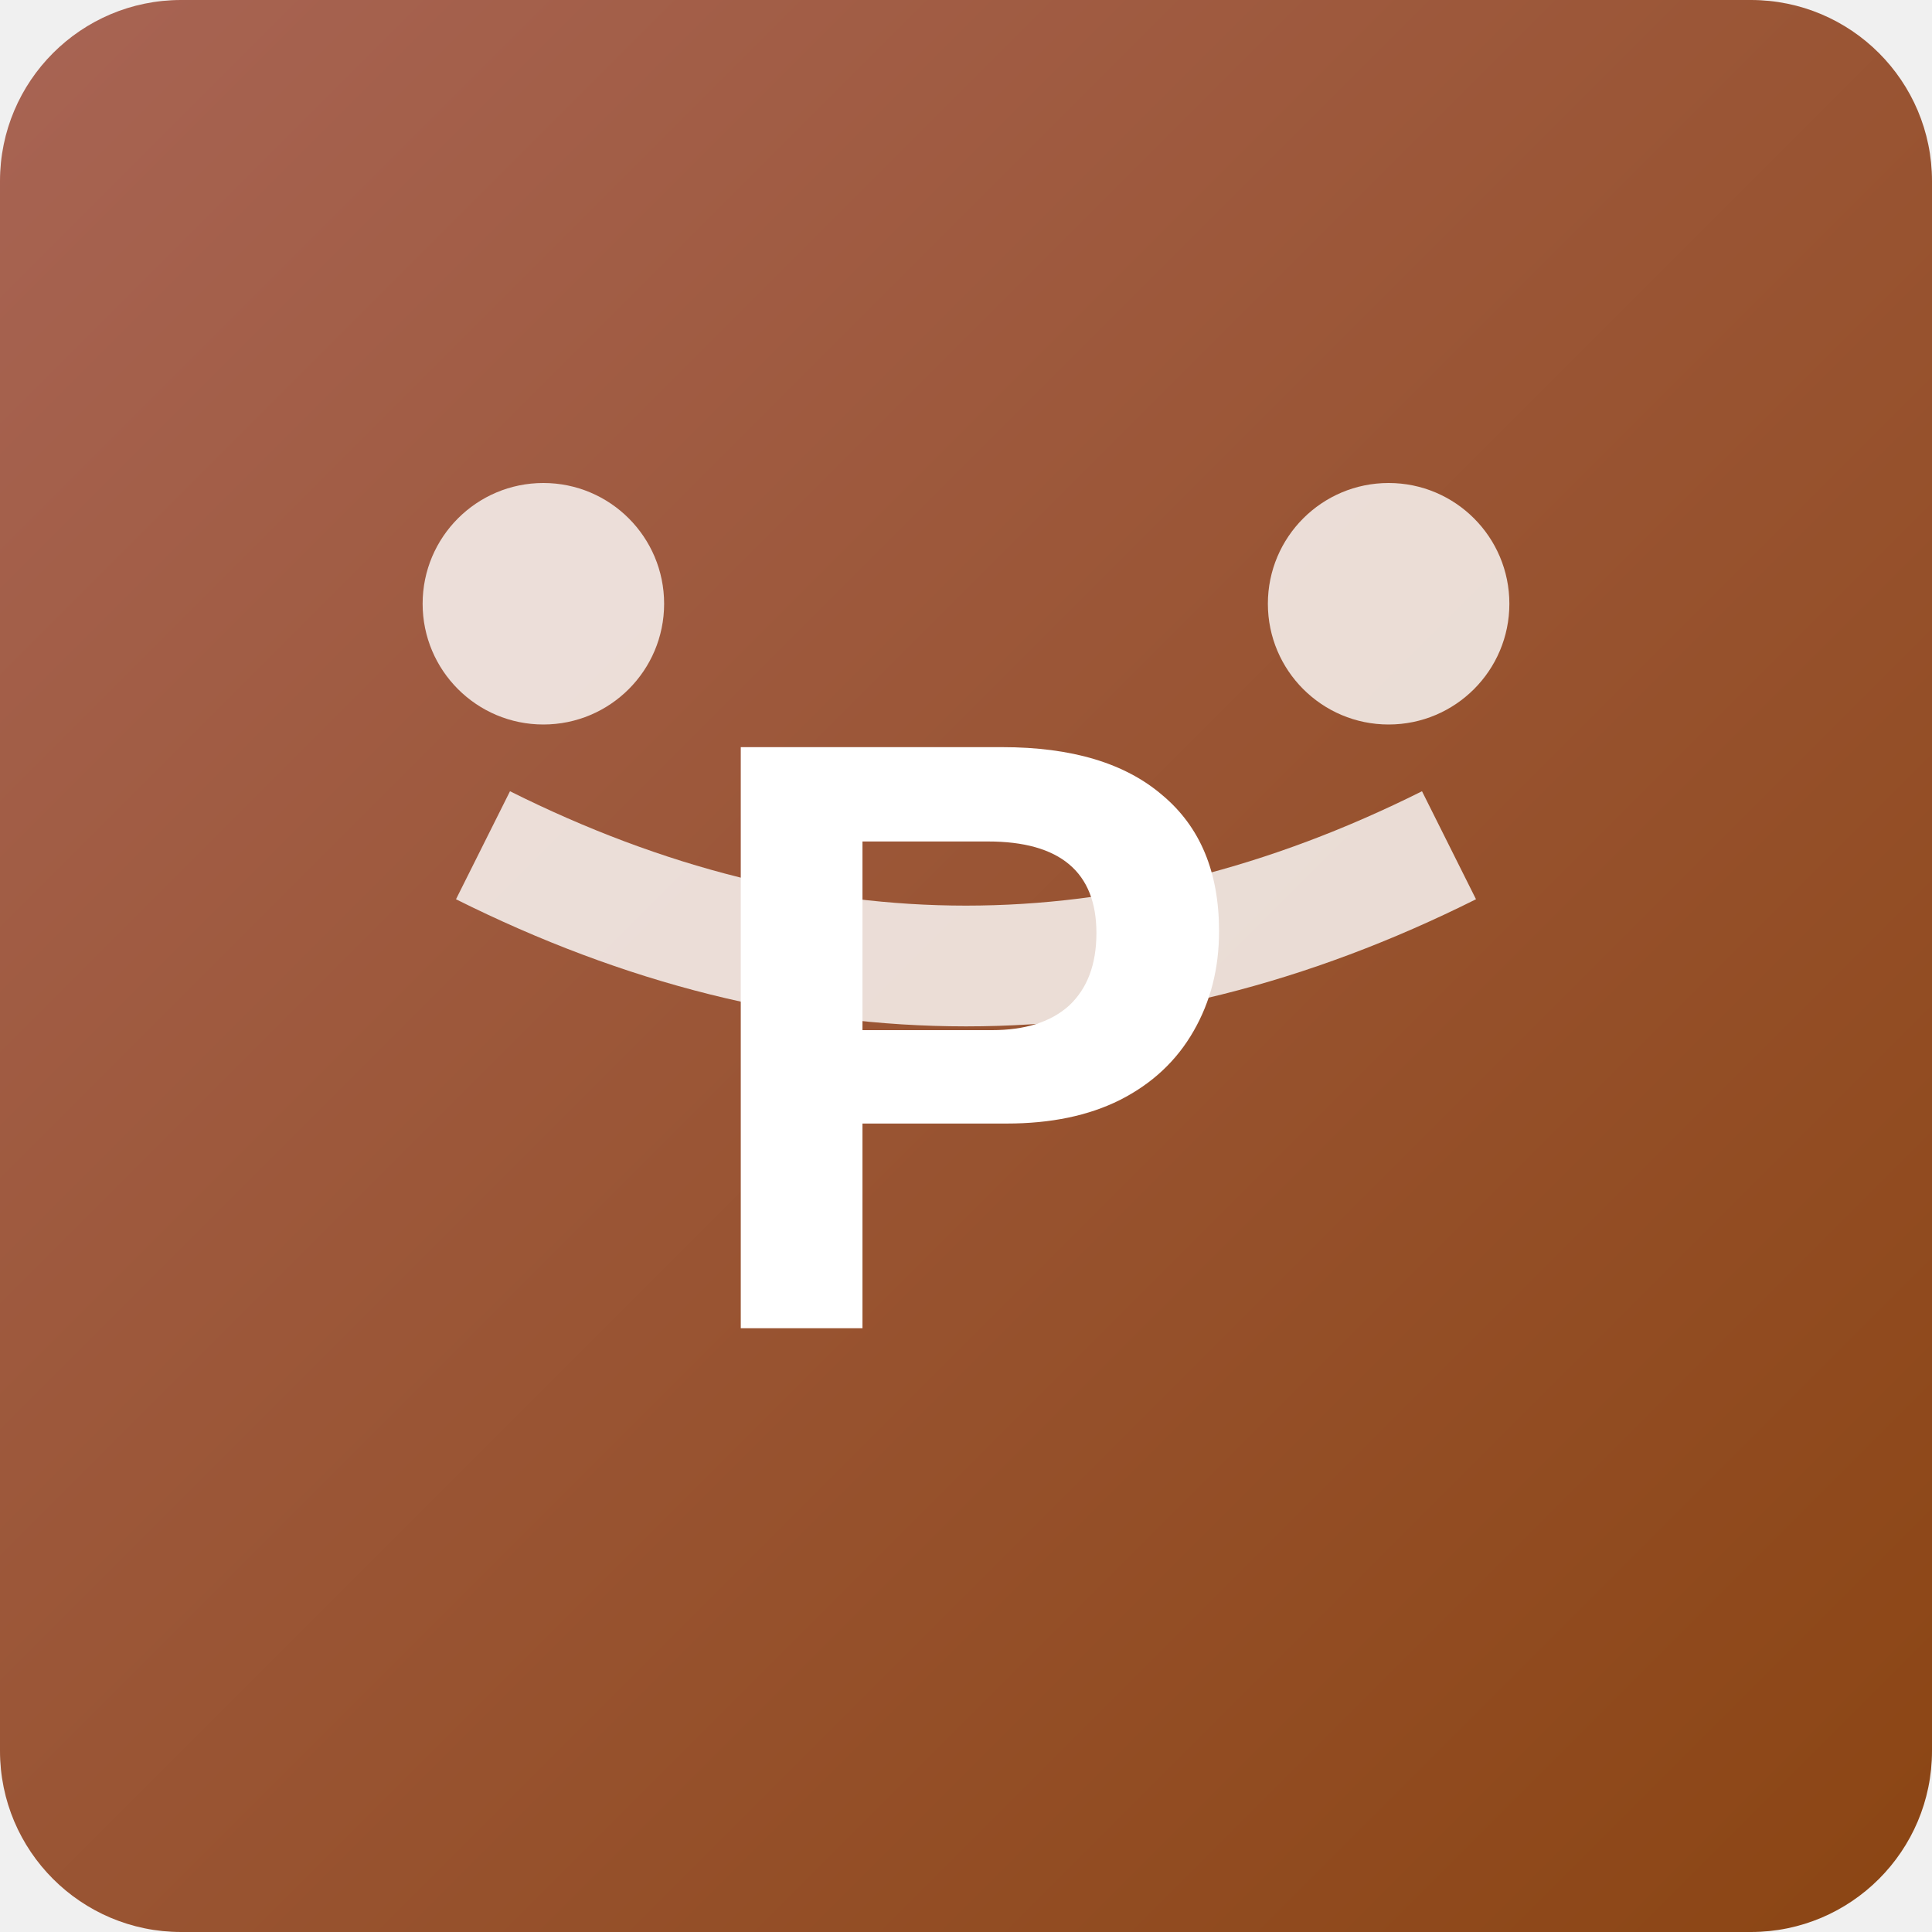
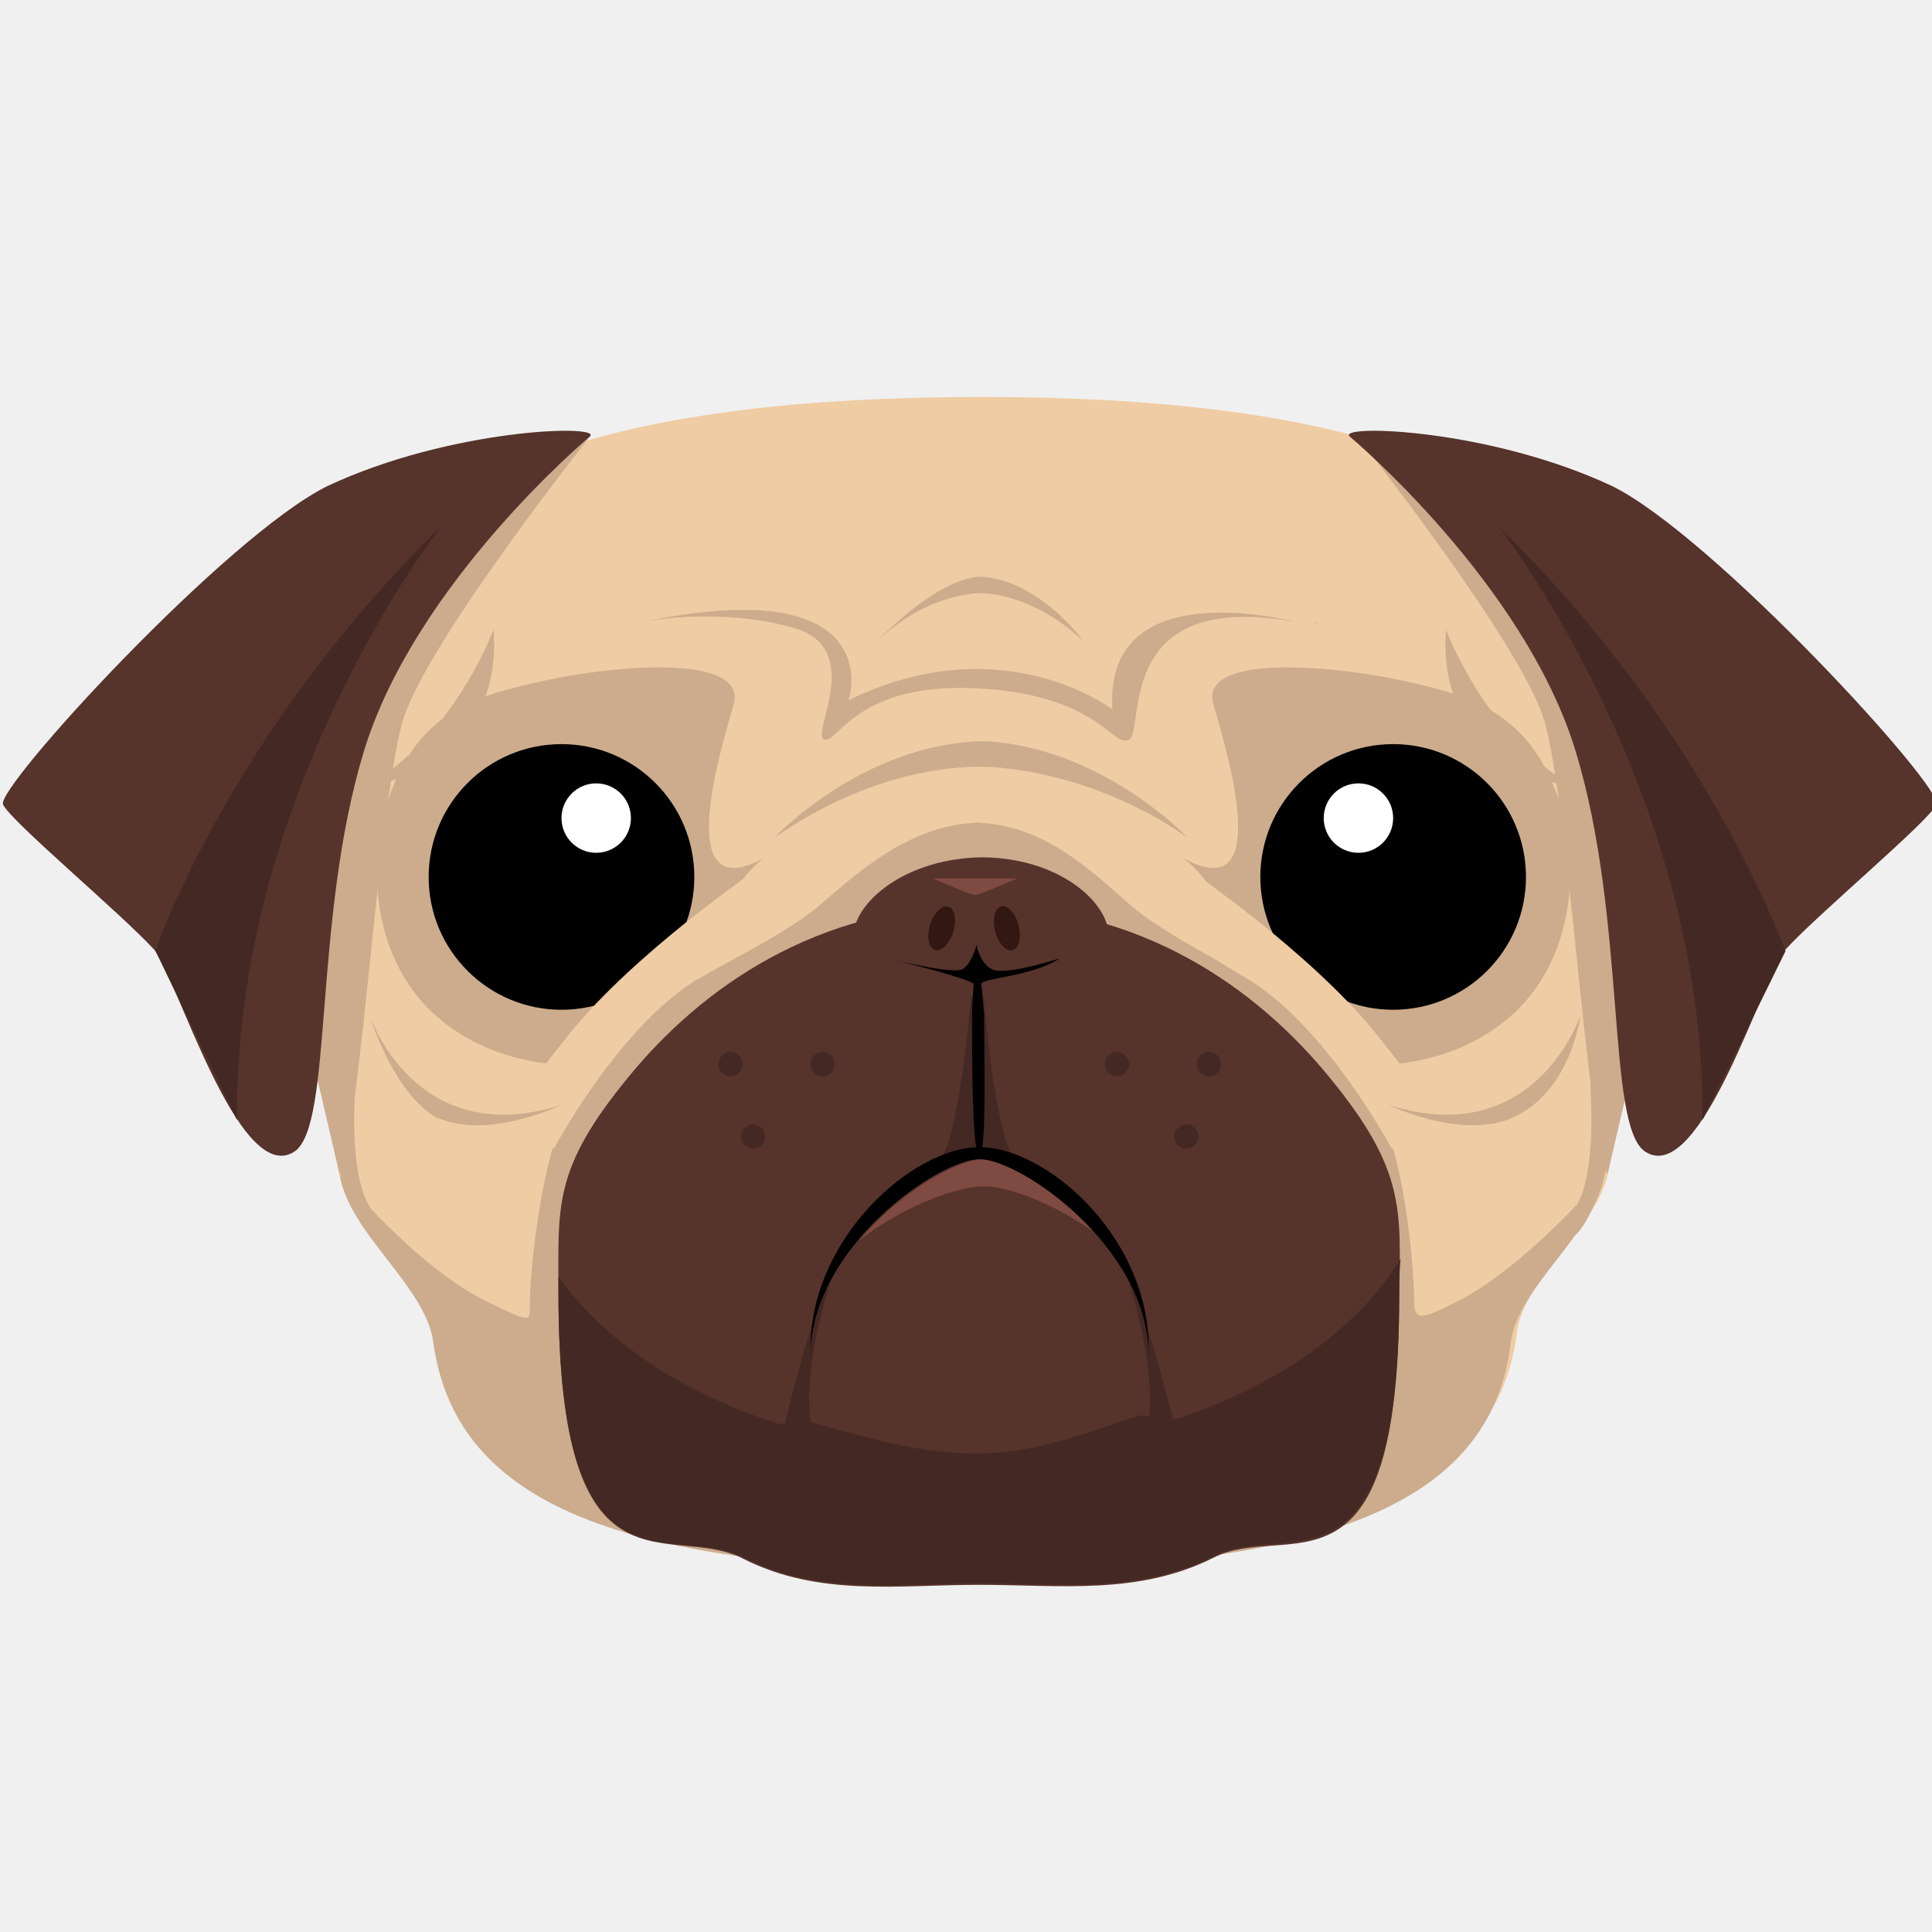
- <svg xmlns="http://www.w3.org/2000/svg" viewBox="0 0 32 32" width="32" height="32">
-   <defs>
-     <linearGradient id="pugGradient" x1="0%" y1="0%" x2="100%" y2="100%">
-       <stop offset="0%" style="stop-color:#A86454;stop-opacity:1" />
-       <stop offset="100%" style="stop-color:#8B4513;stop-opacity:1" />
-     </linearGradient>
-   </defs>
-   <rect width="32" height="32" rx="3" ry="3" fill="url(#pugGradient)" />
-   <text x="16" y="22" font-family="Arial, sans-serif" font-size="14" font-weight="bold" text-anchor="middle" fill="white">P</text>
-   <circle cx="9" cy="10" r="2" fill="white" opacity="0.8" />
-   <circle cx="23" cy="10" r="2" fill="white" opacity="0.8" />
-   <path d="M 8 14 Q 16 18 24 14" stroke="white" stroke-width="2" fill="none" opacity="0.8" />
+ <svg xmlns="http://www.w3.org/2000/svg" id="Layer_1" viewBox="0 0 128 128" width="2500" height="2500">
+   <style>.st0{fill:#c1272d}.st1{fill:#efcca3}.st2{fill:#ed1c24}.st3{fill:#ccac8d}.st4{fill:#fff}.st5{fill:#ff931e}.st6{fill:#ffb81e}.st7{fill:#56332b}.st8{fill:#442823}.st9{fill:#7f4a41}.st10{fill:#331712}.st11{fill:#fc6}.st12{fill:#ccc}.st13{fill:#b3b3b3}.st14{fill:#989898}.st15{fill:#323232}.st16{fill:#1e1e1e}.st17{fill:#4c4c4c}.st18{fill:#e6e6e6}.st19{fill:#606060}</style>
+   <path class="st1" d="M107.4 50.9c-.2-4.4.4-8.3-1.6-11.6-4.8-8.2-16.8-13-40.8-13v.7h-.5.5v-.7c-24 0-36.6 4.8-41.4 13.1-1.9 3.4-1.7 7.2-2 11.6-.2 3.5-1.8 7.2-1.1 11.2.8 5.2 1.1 10.4 1.9 15.2.6 3.9 6 7.2 6.5 10.9 1.4 10.2 12 14.9 36 14.9v.8h-.6.7v-.8c24 0 34.2-4.7 35.5-14.9.5-3.8 5.5-7 6.1-10.9.8-4.8 1.1-10 1.9-15.2.7-4-.9-7.8-1.1-11.3z" />
+   <path class="st3" d="M64.6 54.5c4.3.1 7.3 2.8 10.1 5.3 3.3 2.9 8.9 4.9 11.2 7.4 2.3 2.5 5.3 5 6.4 8.9 1.1 3.9 1.4 8.9 1.4 10.2 0 1.3.7 1 2.7 0 4.7-2.3 9.9-8.5 9.9-8.5-.6 3.9-5.7 7.4-6.2 11.1C98.9 99.1 89 104 64.5 104h-.1.6" />
+   <path class="st3" d="M80.4 46.7c.9 3.1 4.1 13.6-2.1 10.1 0 0 2.6 1.5 4.2 7.2 1.7 5.7 5.8 6.4 5.8 6.4s6.7 1.3 11.7-3c4.2-3.6 4.9-10 3.1-14.9-1.8-4.8-5-6.3-9.7-7.3-4.7-1.1-14.1-2-13 1.5z" />
+   <circle cx="92.3" cy="58.1" r="8.8" />
+   <circle class="st4" cx="90" cy="54.2" r="2.3" />
+   <path class="st1" d="M78.9 57.7s7.9 5.4 12.2 10.7c4.3 5.3 4.2 6.3 4.2 6.3l-3.1 1.4s-4.4-8.3-9.8-11.4c-5.5-3.1-6.1-5.7-6.1-5.7l2.6-1.3z" />
+   <path class="st3" d="M64.9 54.5c-4.3.1-7.5 2.8-10.4 5.3-3.3 2.9-9.1 4.9-11.4 7.4-2.3 2.5-5.4 5-6.5 8.9-1.1 3.9-1.5 8.9-1.5 10.2 0 1.3.2 1.4-2.7 0-4.7-2.2-9.9-8.5-9.9-8.5.6 3.9 5.7 7.4 6.2 11.1C30.1 99.1 40 104 64.5 104h.5" />
+   <path class="st7" d="M88.1 71.4C83.3 65.5 75.6 60 64.9 60h-.1c-10.7 0-18.4 5.5-23.2 11.4-5 6.1-4.6 8.5-4.6 14.3 0 21 7.4 15 12.3 17.6 5 2.5 10.2 1.7 15.5 1.7h.1c5.4 0 10.5.7 15.5-1.8 4.9-2.5 12.3 3.7 12.3-17.3.1-5.8.4-8.4-4.6-14.5z" />
+   <path class="st8" d="M64.4 65.2s-.7 9.7-2.1 11.6l2.6-.6-.5-11z" />
+   <path class="st8" d="M65.1 65.2s.7 9.7 2.1 11.6l-2.6-.6.5-11z" />
+   <path class="st7" d="M56.7 62.9c-1-2.3 2.6-6 8.3-6.1 5.7 0 9.3 3.7 8.3 6.1-1 2.4-4.6 3.1-8.3 3.2-3.6-.1-7.3-.8-8.3-3.2z" />
+   <path d="M65 65.2c0-.4 3.4-.5 5.2-1.7 0 0-3.7 1.2-4.5.7-.8-.4-1-1.6-1-1.6s-.3 1.2-.9 1.6c-.7.4-4.9-.7-4.9-.7s5.6 1.4 5.6 1.7c0 .3-.1 1.3-.1 2 0 2.5 0 8.7.4 9.2.6.9.4-6.7.4-9.2-.1-.8-.1-1.6-.2-2z" />
+   <path class="st9" d="M65.2 78.6c1.7 0 4.7 1.2 7.4 3.1-2.6-2.9-5.7-4.9-7.4-4.9-1.8 0-5.6 2.2-8.3 5.4 2.8-2.2 6.4-3.6 8.3-3.6z" />
+   <path class="st8" d="M64.5 96.3c-3.8 0-7.5-1.2-10.9-2.1-.7-.2-1.4.3-2.1.1-6.3-2-11.4-5.4-14.5-9.7v1c0 21 7.4 15.1 12.3 17.6 5 2.5 10.2 1.7 15.5 1.7h.1c5.4 0 10.5.7 15.5-1.8 4.9-2.5 12.3 3.6 12.3-17.4 0-.8 0-1.6.1-2.3-2.9 4.7-8.2 8.4-14.8 10.6-.6.2-2-.3-2.6-.2-3.6 1.2-6.8 2.5-10.9 2.5z" />
+   <path class="st8" d="M55 85s-2.5 7.5-.8 10.8l-2.3-1s1.7-7.6 3.1-9.8zM74.8 85s2.5 7.5.8 10.8l2.3-1s-1.8-7.6-3.1-9.8z" />
+   <path class="st3" d="M48.6 46.7c-.9 3.1-4.1 13.6 2.1 10.1 0 0-2.6 1.5-4.2 7.2s-5.8 6.4-5.8 6.4-6.7 1.3-11.7-3c-4.2-3.6-4.9-10-3.1-14.9s5-6.3 9.7-7.3c4.7-1.1 14-2 13 1.5z" />
+   <path d="M64.9 76.8c2.7 0 11.1 5.8 11.2 12.9v-.4c0-7.4-6.8-13.3-11.2-13.3-4.4 0-11.2 6-11.2 13.3v.4c.1-7.1 8.5-12.9 11.2-12.9z" />
+   <ellipse transform="rotate(-14.465 66.712 61.468)" class="st10" cx="66.7" cy="61.5" rx=".8" ry="1.5" />
+   <ellipse transform="rotate(17.235 62.371 61.462)" class="st10" cx="62.4" cy="61.5" rx=".8" ry="1.5" />
+   <circle cx="37.2" cy="58.1" r="8.8" />
+   <circle class="st4" cx="39.5" cy="54.2" r="2.3" />
+   <path class="st9" d="M67.5 58.2c0-.1-2.3 1-2.9 1.1-.6-.1-2.9-1.2-2.9-1.1h5.8z" />
+   <path class="st1" d="M50 57.7s-7.9 5.4-12.2 10.7c-4.3 5.3-4.2 6.3-4.2 6.3l3.1 1.4s4.4-8.3 9.8-11.4 6.1-5.7 6.1-5.7L50 57.7z" />
+   <path class="st3" d="M32.7 41.7S30 49.1 24 52.2c0 0 9.4-1.1 8.7-10.5zM95.8 41.7s2.7 7.4 8.7 10.5c0 0-9.4-1.1-8.7-10.5zM78.7 55.5s-5.9-6.2-13.8-6.4h.1.1c-8 .2-13.8 6.4-13.8 6.4 6.9-4.8 12.8-4.7 13.8-4.7-.1 0 6.7-.1 13.6 4.7zM71.8 42.5s-3-4.2-7-4.3h.2c-3 .1-6.9 4.3-6.9 4.3 3.4-3.3 6.9-3.2 6.9-3.2s3.3-.1 6.8 3.2zM37.2 73.2s-4.7 2.3-8.1.9H29c-3-1.7-4.5-6.8-4.5-6.8s3 9 12.7 5.9zM92 73.2s4.7 2.3 8.1.9c4-1.7 4.6-6.8 4.6-6.8s-3 9-12.7 5.9z" />
+   <path class="st3" d="M42.6 41.2c2.6-.5 6.9-.6 10.3.5 4.3 1.5.8 7 1.7 7.3.9.3 2.1-3.8 10.1-3.4 8.1.4 9 4 10.1 3.4s-1.1-10 11-7.8c0 0-12.7-3.4-12.1 5.8 0 0-7.3-5.6-17.5-.6.1 0 2.7-8.6-13.6-5.2zM86.9 41.2c.2 0 .3.1.4.1.1 0-.1-.1-.4-.1zM86.9 41.2zM39.1 28.9S28.3 42.5 26.7 47.7c-1.6 5.3-2.8 27-4.2 30.1l-5-21.4 9.2-22.3 12.4-5.2zM89.9 28.9s10.8 13.6 12.4 18.8c1.6 5.3 2.8 27 4.2 30.1l5-21.4-9.2-22.3-12.4-5.2z" />
+   <path class="st7" d="M89.4 28.9s11.6 9.7 15 20.9c3.4 11.2 2 24.8 4.6 26.5 3.7 2.4 7.9-11.9 9.3-13.4 2.2-2.4 9.5-8.5 10-9.6.5-1.1-14.8-17.8-21.5-21.1-8.1-3.8-18.1-4.1-17.4-3.3z" />
+   <path class="st8" d="M99.3 34.9s13.7 17.5 13.5 39.3l5.5-11.2c-.1 0-4.9-14.3-19-28.1z" />
+   <path class="st7" d="M39.1 28.9s-11.6 9.7-15 20.9-2 24.8-4.6 26.5c-3.7 2.4-7.9-11.9-9.3-13.4C8 60.5.7 54.4.2 53.3-.3 52.2 15 35.5 21.7 32.2c8.1-3.8 18.1-4.1 17.4-3.3z" />
+   <path class="st8" d="M29.2 34.9S15.5 52.4 15.7 74.2L10.3 63s4.8-14.3 18.9-28.1z" />
+   <path class="st3" d="M21.8 74.6s1 5.4 2.6 7.1.5-1.3.5-1.3-1.7-.9-1.4-7.8-1.7 2-1.7 2zM107.1 74.6s-1 5.4-2.6 7.1-.5-1.3-.5-1.3 1.7-.9 1.4-7.8 1.7 2 1.7 2z" />
+   <g>
+     <circle class="st8" cx="54.5" cy="70.5" r=".8" />
+     <circle class="st8" cx="49.9" cy="75.3" r=".8" />
+     <circle class="st8" cx="48.4" cy="70.5" r=".8" />
+   </g>
+   <g>
+     <circle class="st8" cx="74" cy="70.5" r=".8" />
+     <circle class="st8" cx="78.6" cy="75.3" r=".8" />
+     <circle class="st8" cx="80.1" cy="70.5" r=".8" />
+   </g>
</svg>
